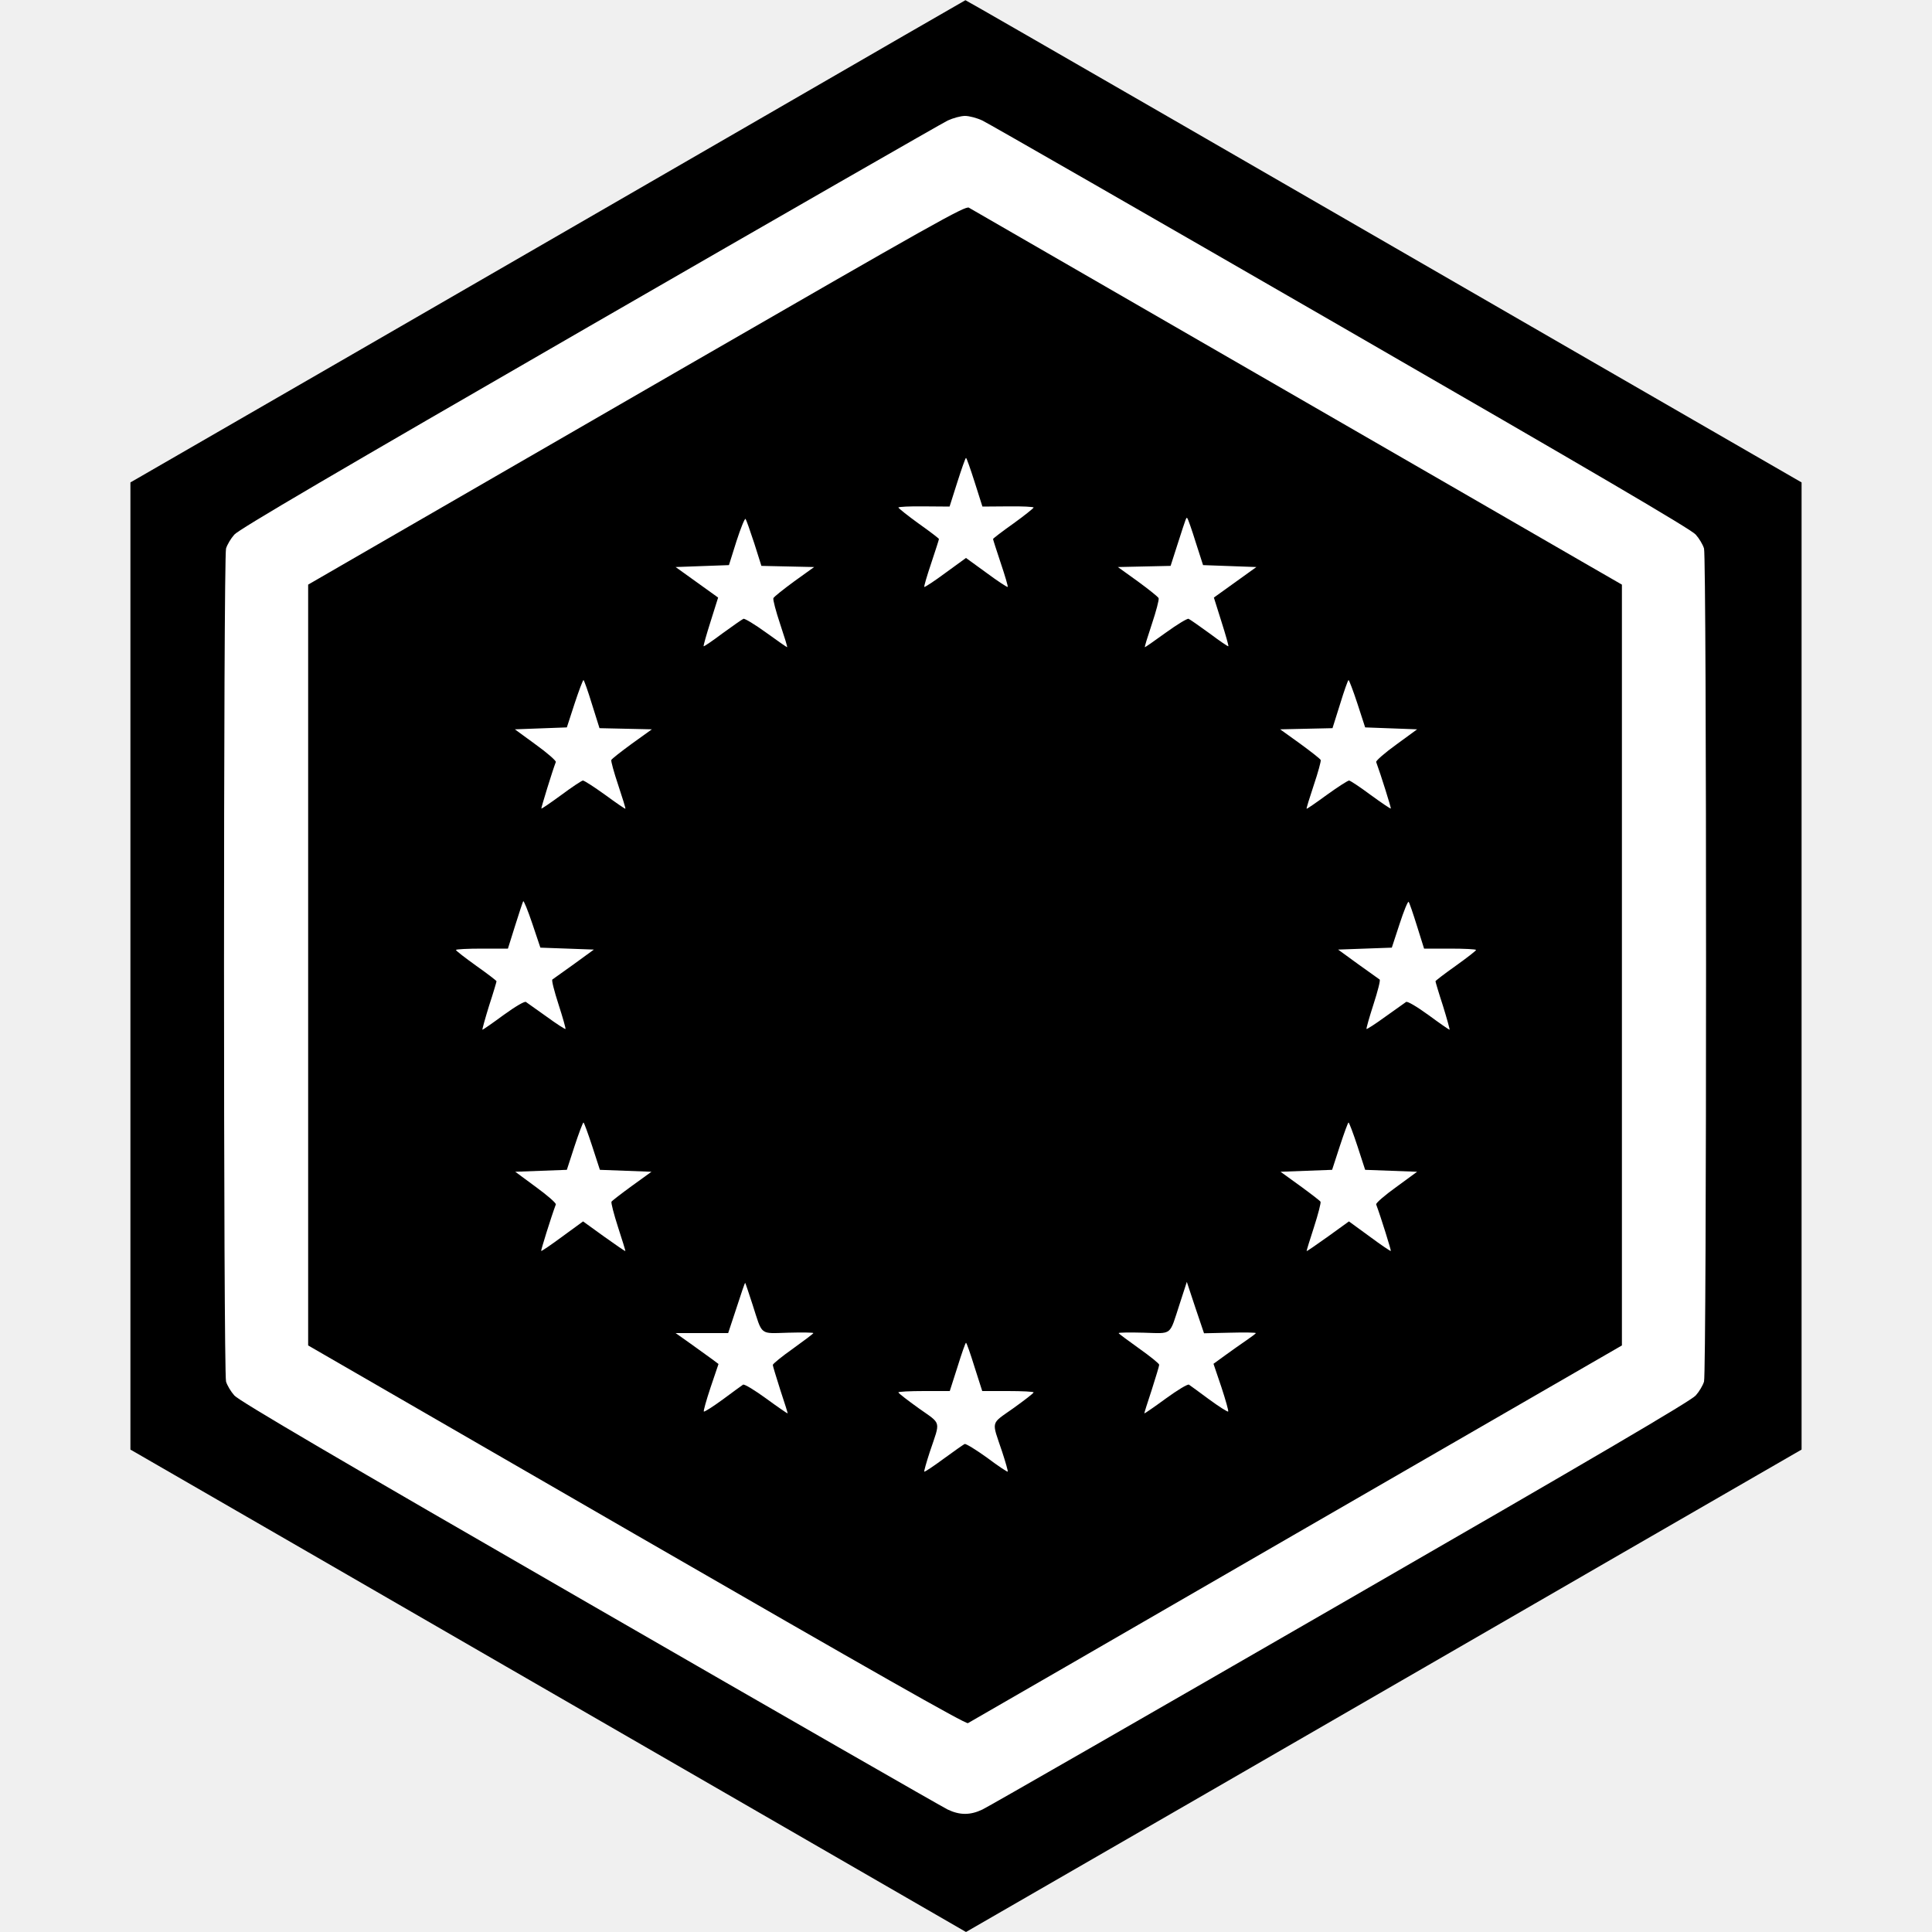
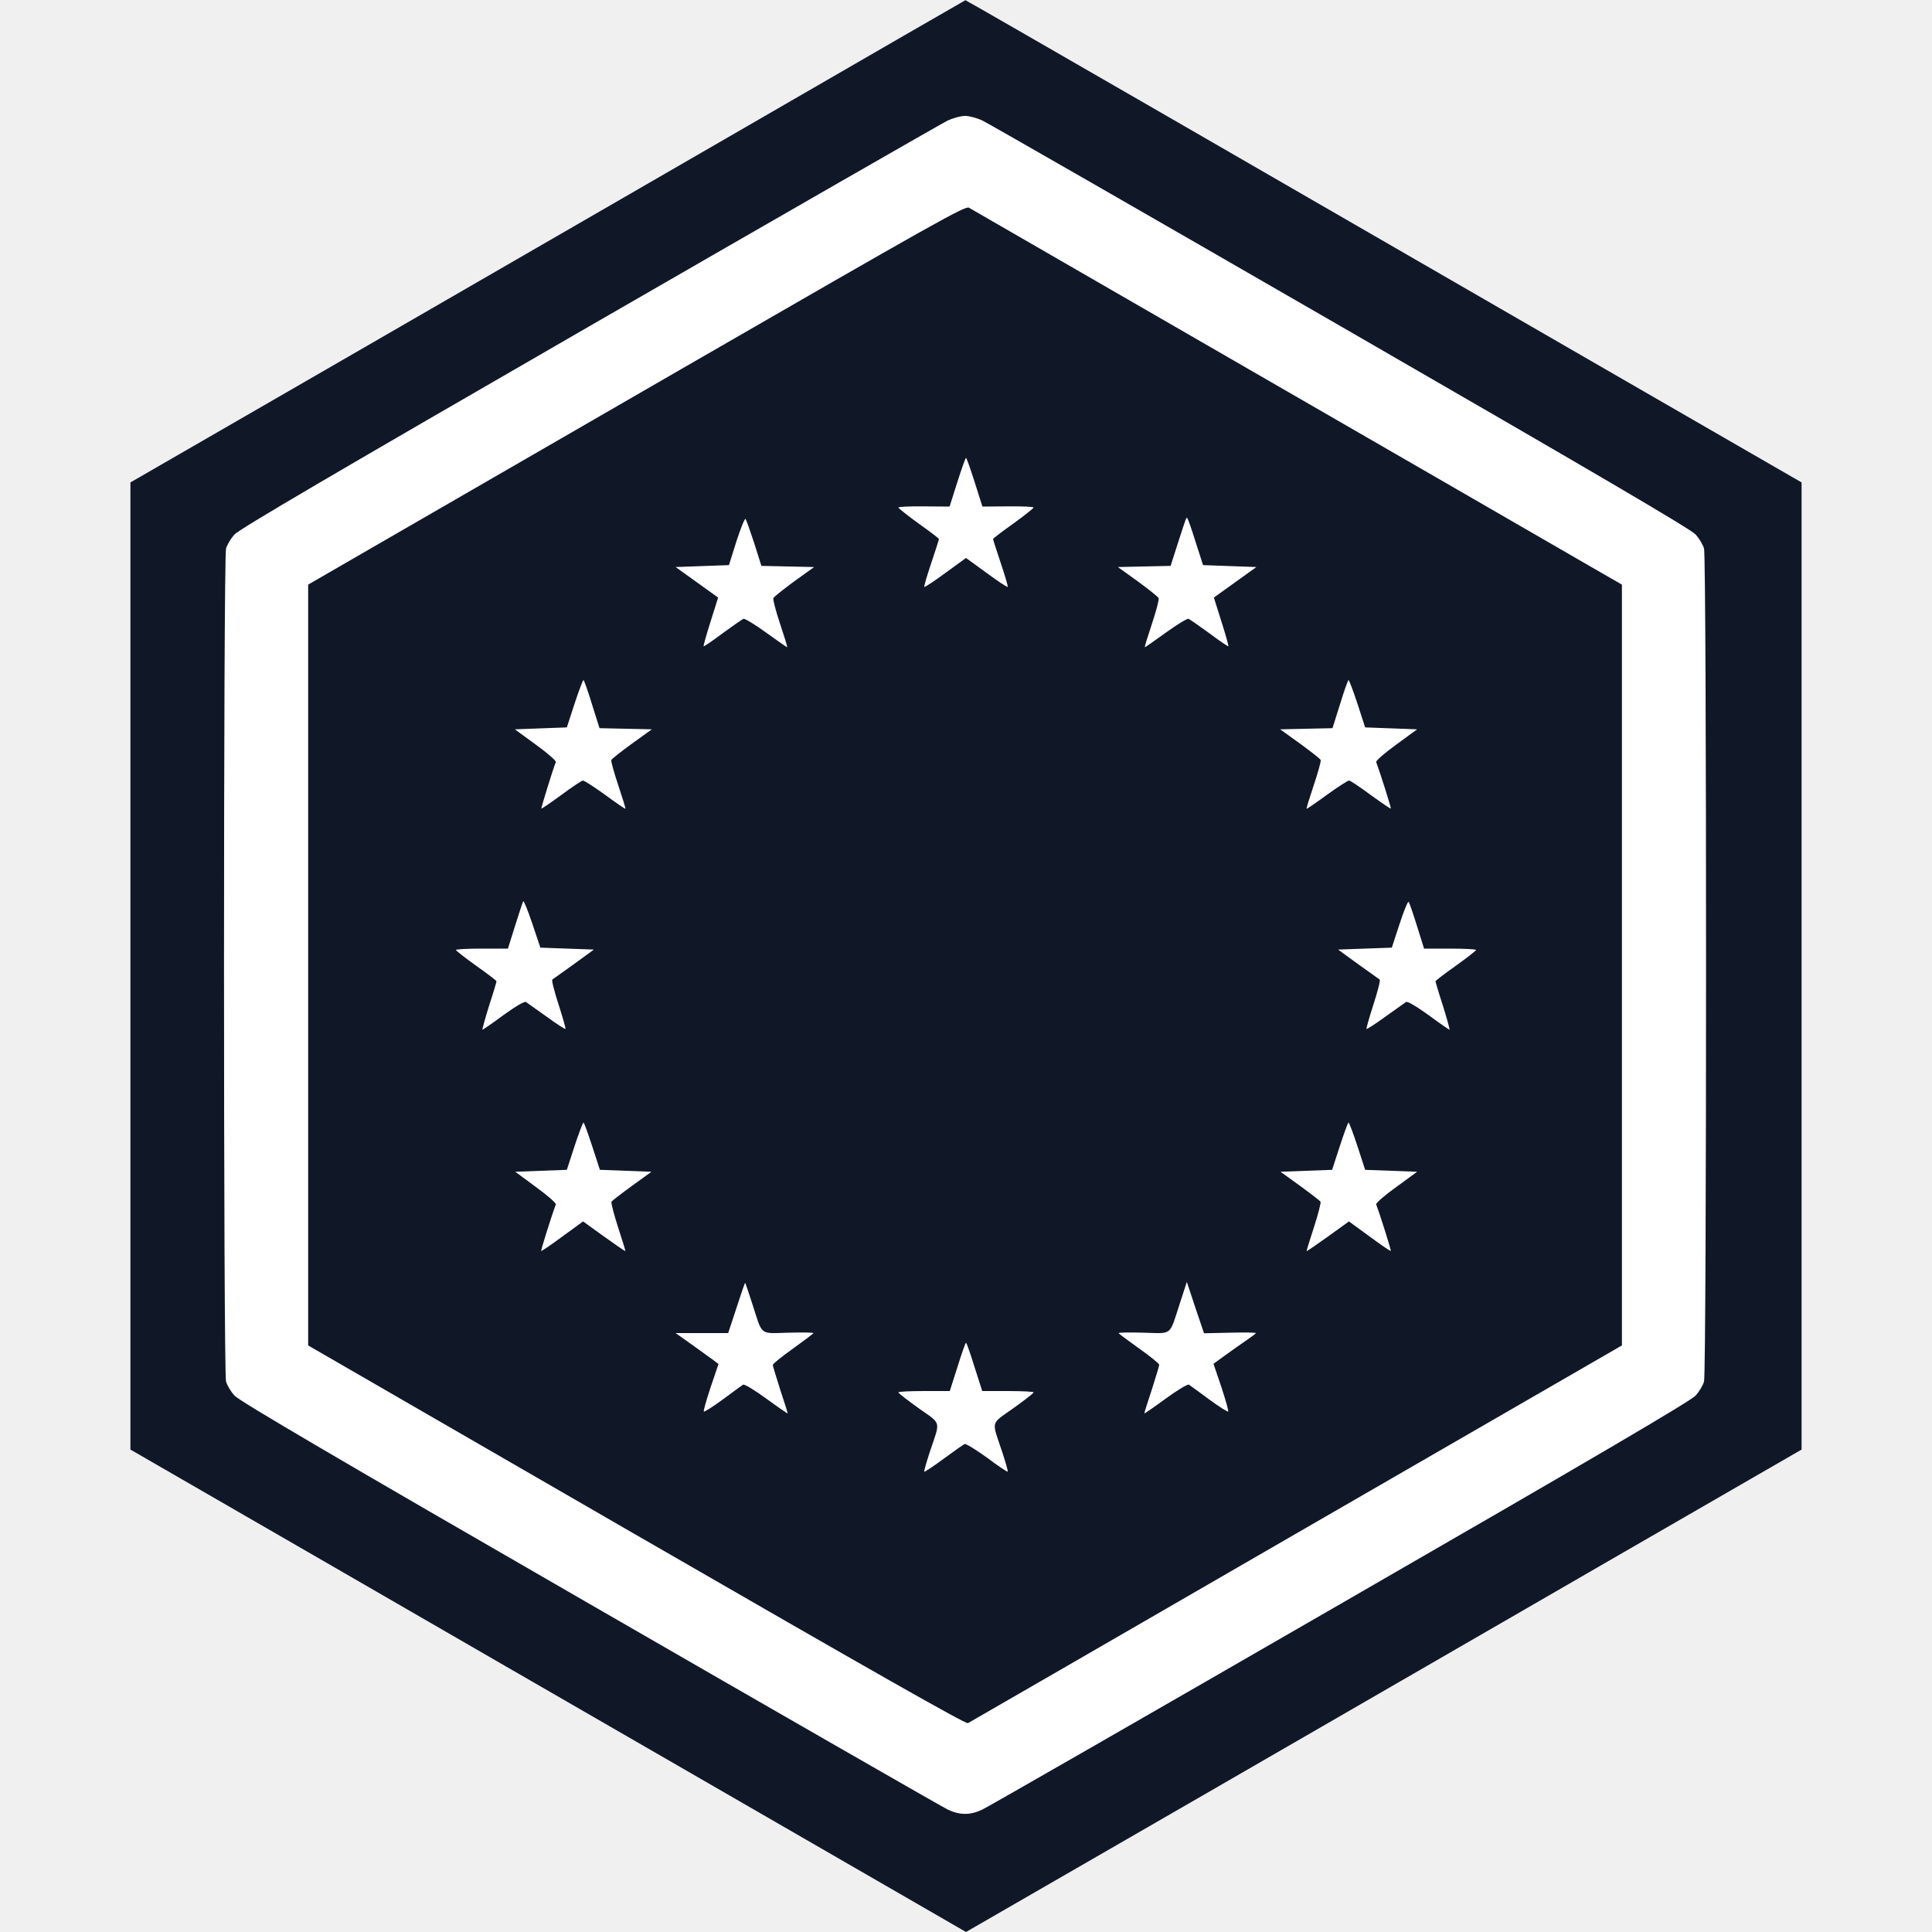
<svg xmlns="http://www.w3.org/2000/svg" version="1.0" width="1000pt" height="1000pt" viewBox="0 0 1000 1000" preserveAspectRatio="xMidYMid meet">
  <g transform="translate(0,1000) scale(0.1,-0.1)" fill="#ffffff" stroke="none">
    <path d="M3930 9383 c-586 -339 -1558 -900 -2160 -1248 l-1095 -632 0 -2503 0 -2503 920 -531 c506 -293 1479 -854 2163 -1249 l1242 -717 1243 717 c683 395 1656 956 2162 1249 l920 531 0 2503 0 2503 -1085 626 c-597 345 -1570 907 -2163 1249 -593 342 -1079 622 -1080 621 -1 0 -481 -277 -1067 -616z" />
  </g>
-   <g transform="translate(0,1000) scale(0.1,-0.1)" fill="#000000" stroke="none">
+   <g transform="translate(0,1000) scale(0.1,-0.1)" fill="#101828" stroke="none">
    <path d="M3930 9383 c-586 -339 -1558 -900 -2160 -1248 l-1095 -632 0 -2503 0 -2503 920 -531 c506 -293 1479 -854 2163 -1249 l1242 -717 1243 717 c683 395 1656 956 2162 1249 l920 531 0 2503 0 2503 -1085 626 c-597 345 -1570 907 -2163 1249 -593 342 -1079 622 -1080 621 -1 0 -481 -277 -1067 -616z m1155 -7 c28 -13 862 -492 1855 -1065 1312 -757 1814 -1051 1837 -1078 18 -20 37 -52 43 -72 14 -49 14 -4263 0 -4312 -6 -20 -25 -52 -43 -72 -23 -27 -522 -320 -1837 -1078 -993 -573 -1827 -1052 -1855 -1065 -63 -30 -117 -30 -180 0 -27 13 -862 492 -1855 1065 -1315 758 -1814 1051 -1837 1078 -18 20 -37 52 -43 72 -14 49 -14 4263 0 4312 6 20 25 52 43 72 23 27 525 321 1837 1078 993 573 1828 1052 1855 1065 28 13 68 24 90 24 22 0 63 -11 90 -24z" />
    <path d="M3525 8089 c-808 -467 -1573 -909 -1700 -982 l-230 -133 0 -1969 0 -1969 1700 -982 c1213 -700 1704 -979 1715 -973 8 4 773 446 1700 982 l1685 973 0 1969 0 1969 -210 121 c-115 67 -871 503 -1680 970 -808 466 -1479 854 -1490 860 -18 11 -180 -80 -1490 -836z m1520 -585 l40 -126 133 1 c72 1 132 -2 132 -6 -1 -4 -48 -42 -105 -83 -58 -41 -105 -77 -105 -80 0 -3 18 -59 40 -125 22 -65 38 -120 36 -123 -3 -2 -52 30 -110 73 l-106 77 -106 -77 c-58 -43 -107 -75 -110 -73 -2 3 14 58 36 123 22 66 40 122 40 125 0 3 -47 39 -105 80 -57 41 -104 79 -105 83 0 4 60 7 132 6 l133 -1 40 126 c22 69 42 126 45 126 3 0 23 -57 45 -126z m-1141 -316 l37 -117 137 -3 136 -3 -103 -74 c-56 -41 -105 -80 -108 -87 -3 -8 13 -68 35 -134 22 -66 39 -120 36 -120 -2 0 -51 34 -109 76 -58 42 -111 74 -117 71 -7 -3 -56 -37 -108 -75 -52 -39 -96 -69 -98 -67 -2 2 14 59 36 128 l39 124 -110 79 -110 79 138 5 138 5 39 124 c22 68 43 120 47 115 4 -5 24 -62 45 -126z m2285 5 l38 -118 138 -5 138 -5 -110 -79 -110 -79 39 -124 c22 -69 38 -126 36 -128 -2 -2 -46 28 -98 67 -52 38 -101 72 -108 75 -6 3 -59 -29 -117 -71 -58 -42 -107 -76 -109 -76 -3 0 14 54 36 120 22 66 38 126 35 134 -3 7 -52 46 -108 87 l-103 74 136 3 137 3 36 112 c47 146 45 141 51 134 3 -3 23 -59 43 -124z m-3125 -838 l39 -124 136 -3 135 -3 -103 -74 c-56 -41 -105 -79 -107 -85 -2 -6 14 -65 36 -130 22 -66 39 -121 37 -122 -1 -2 -49 31 -105 72 -57 41 -108 74 -115 74 -7 -1 -57 -34 -112 -75 -55 -40 -101 -72 -103 -70 -2 2 58 198 75 241 2 6 -44 47 -104 90 l-108 79 134 5 135 5 40 123 c22 67 43 122 46 122 3 0 23 -56 44 -125z m3962 3 l40 -123 135 -5 134 -5 -108 -79 c-60 -43 -106 -84 -104 -90 25 -68 78 -238 76 -241 -2 -2 -49 30 -104 70 -55 41 -105 74 -112 75 -7 0 -58 -33 -115 -74 -56 -41 -104 -74 -105 -72 -2 1 15 56 37 122 22 65 38 124 36 130 -2 6 -51 44 -107 85 l-103 74 135 3 136 3 39 124 c21 69 41 125 44 125 3 0 24 -55 46 -122z m-4090 -1268 l138 -5 -103 -75 c-58 -41 -108 -77 -112 -80 -5 -3 10 -61 32 -129 22 -68 38 -125 36 -127 -2 -2 -46 26 -98 64 -52 37 -100 71 -107 76 -7 4 -51 -21 -116 -68 -57 -42 -106 -76 -109 -76 -2 0 13 55 34 123 22 67 39 125 39 128 0 3 -47 39 -105 80 -57 41 -104 77 -105 82 0 4 61 7 135 7 l134 0 37 118 c20 64 39 121 42 127 3 5 24 -47 47 -115 l42 -125 139 -5z m4398 118 l37 -118 134 0 c74 0 135 -3 135 -7 -1 -5 -48 -41 -105 -82 -58 -41 -105 -77 -105 -80 0 -3 17 -61 39 -128 21 -68 36 -123 34 -123 -3 0 -52 34 -109 76 -65 47 -109 72 -116 68 -7 -5 -55 -39 -107 -76 -52 -38 -96 -66 -98 -64 -2 2 14 59 36 127 22 68 37 126 32 129 -4 3 -54 39 -112 80 l-103 75 139 5 139 5 40 122 c22 68 43 119 47 115 4 -4 23 -60 43 -124z m-4269 -1140 l40 -123 134 -5 133 -5 -101 -73 c-55 -40 -103 -77 -106 -82 -3 -5 12 -64 34 -132 22 -67 39 -123 38 -124 -1 -1 -51 33 -111 76 l-108 78 -107 -78 c-58 -43 -108 -77 -110 -75 -2 3 51 174 76 241 2 7 -44 47 -103 90 l-107 79 133 5 134 5 40 123 c22 67 43 122 46 122 3 0 23 -55 45 -122z m3961 0 l40 -123 134 -5 135 -5 -108 -79 c-60 -43 -106 -83 -104 -90 25 -67 78 -238 76 -241 -2 -2 -52 32 -110 75 l-107 78 -108 -78 c-60 -43 -110 -77 -111 -76 -1 1 16 57 38 124 22 68 37 127 34 132 -3 5 -51 42 -106 82 l-101 73 133 5 134 5 40 123 c22 67 42 122 45 122 3 0 24 -55 46 -122z m-3131 -820 c53 -164 34 -150 186 -146 71 2 129 1 129 -2 0 -3 -48 -39 -105 -80 -58 -41 -105 -79 -105 -85 0 -5 18 -64 39 -130 22 -66 39 -120 38 -121 -1 -1 -51 33 -111 77 -59 43 -113 76 -120 72 -6 -4 -53 -38 -104 -76 -52 -38 -96 -66 -99 -63 -3 2 13 59 35 125 l41 121 -32 24 c-18 13 -68 49 -111 80 l-79 56 136 0 136 0 43 130 c23 72 43 130 45 130 1 0 18 -50 38 -112z m2471 -146 c74 2 134 1 134 -2 0 -3 -22 -19 -48 -37 -26 -18 -75 -52 -109 -77 l-62 -45 41 -121 c22 -67 38 -124 35 -126 -3 -3 -47 25 -99 63 -51 38 -98 72 -104 76 -7 4 -61 -29 -120 -72 -60 -44 -110 -78 -111 -77 -1 1 16 55 38 121 21 66 39 125 39 131 0 6 -47 44 -105 85 -57 41 -105 76 -105 79 0 3 58 4 129 2 152 -4 132 -19 187 149 l37 114 44 -133 45 -133 134 3z m-1322 -177 l40 -125 133 0 c73 0 133 -3 133 -7 -1 -5 -48 -41 -105 -82 -120 -85 -113 -61 -58 -225 18 -55 31 -101 29 -103 -2 -3 -51 30 -107 72 -57 41 -109 73 -116 71 -6 -3 -55 -37 -108 -76 -53 -39 -99 -70 -101 -67 -2 2 11 48 29 103 55 164 62 140 -58 225 -57 41 -104 77 -105 82 0 4 60 7 133 7 l133 0 40 125 c21 68 41 125 44 125 3 0 23 -57 44 -125z" />
  </g>
</svg>
